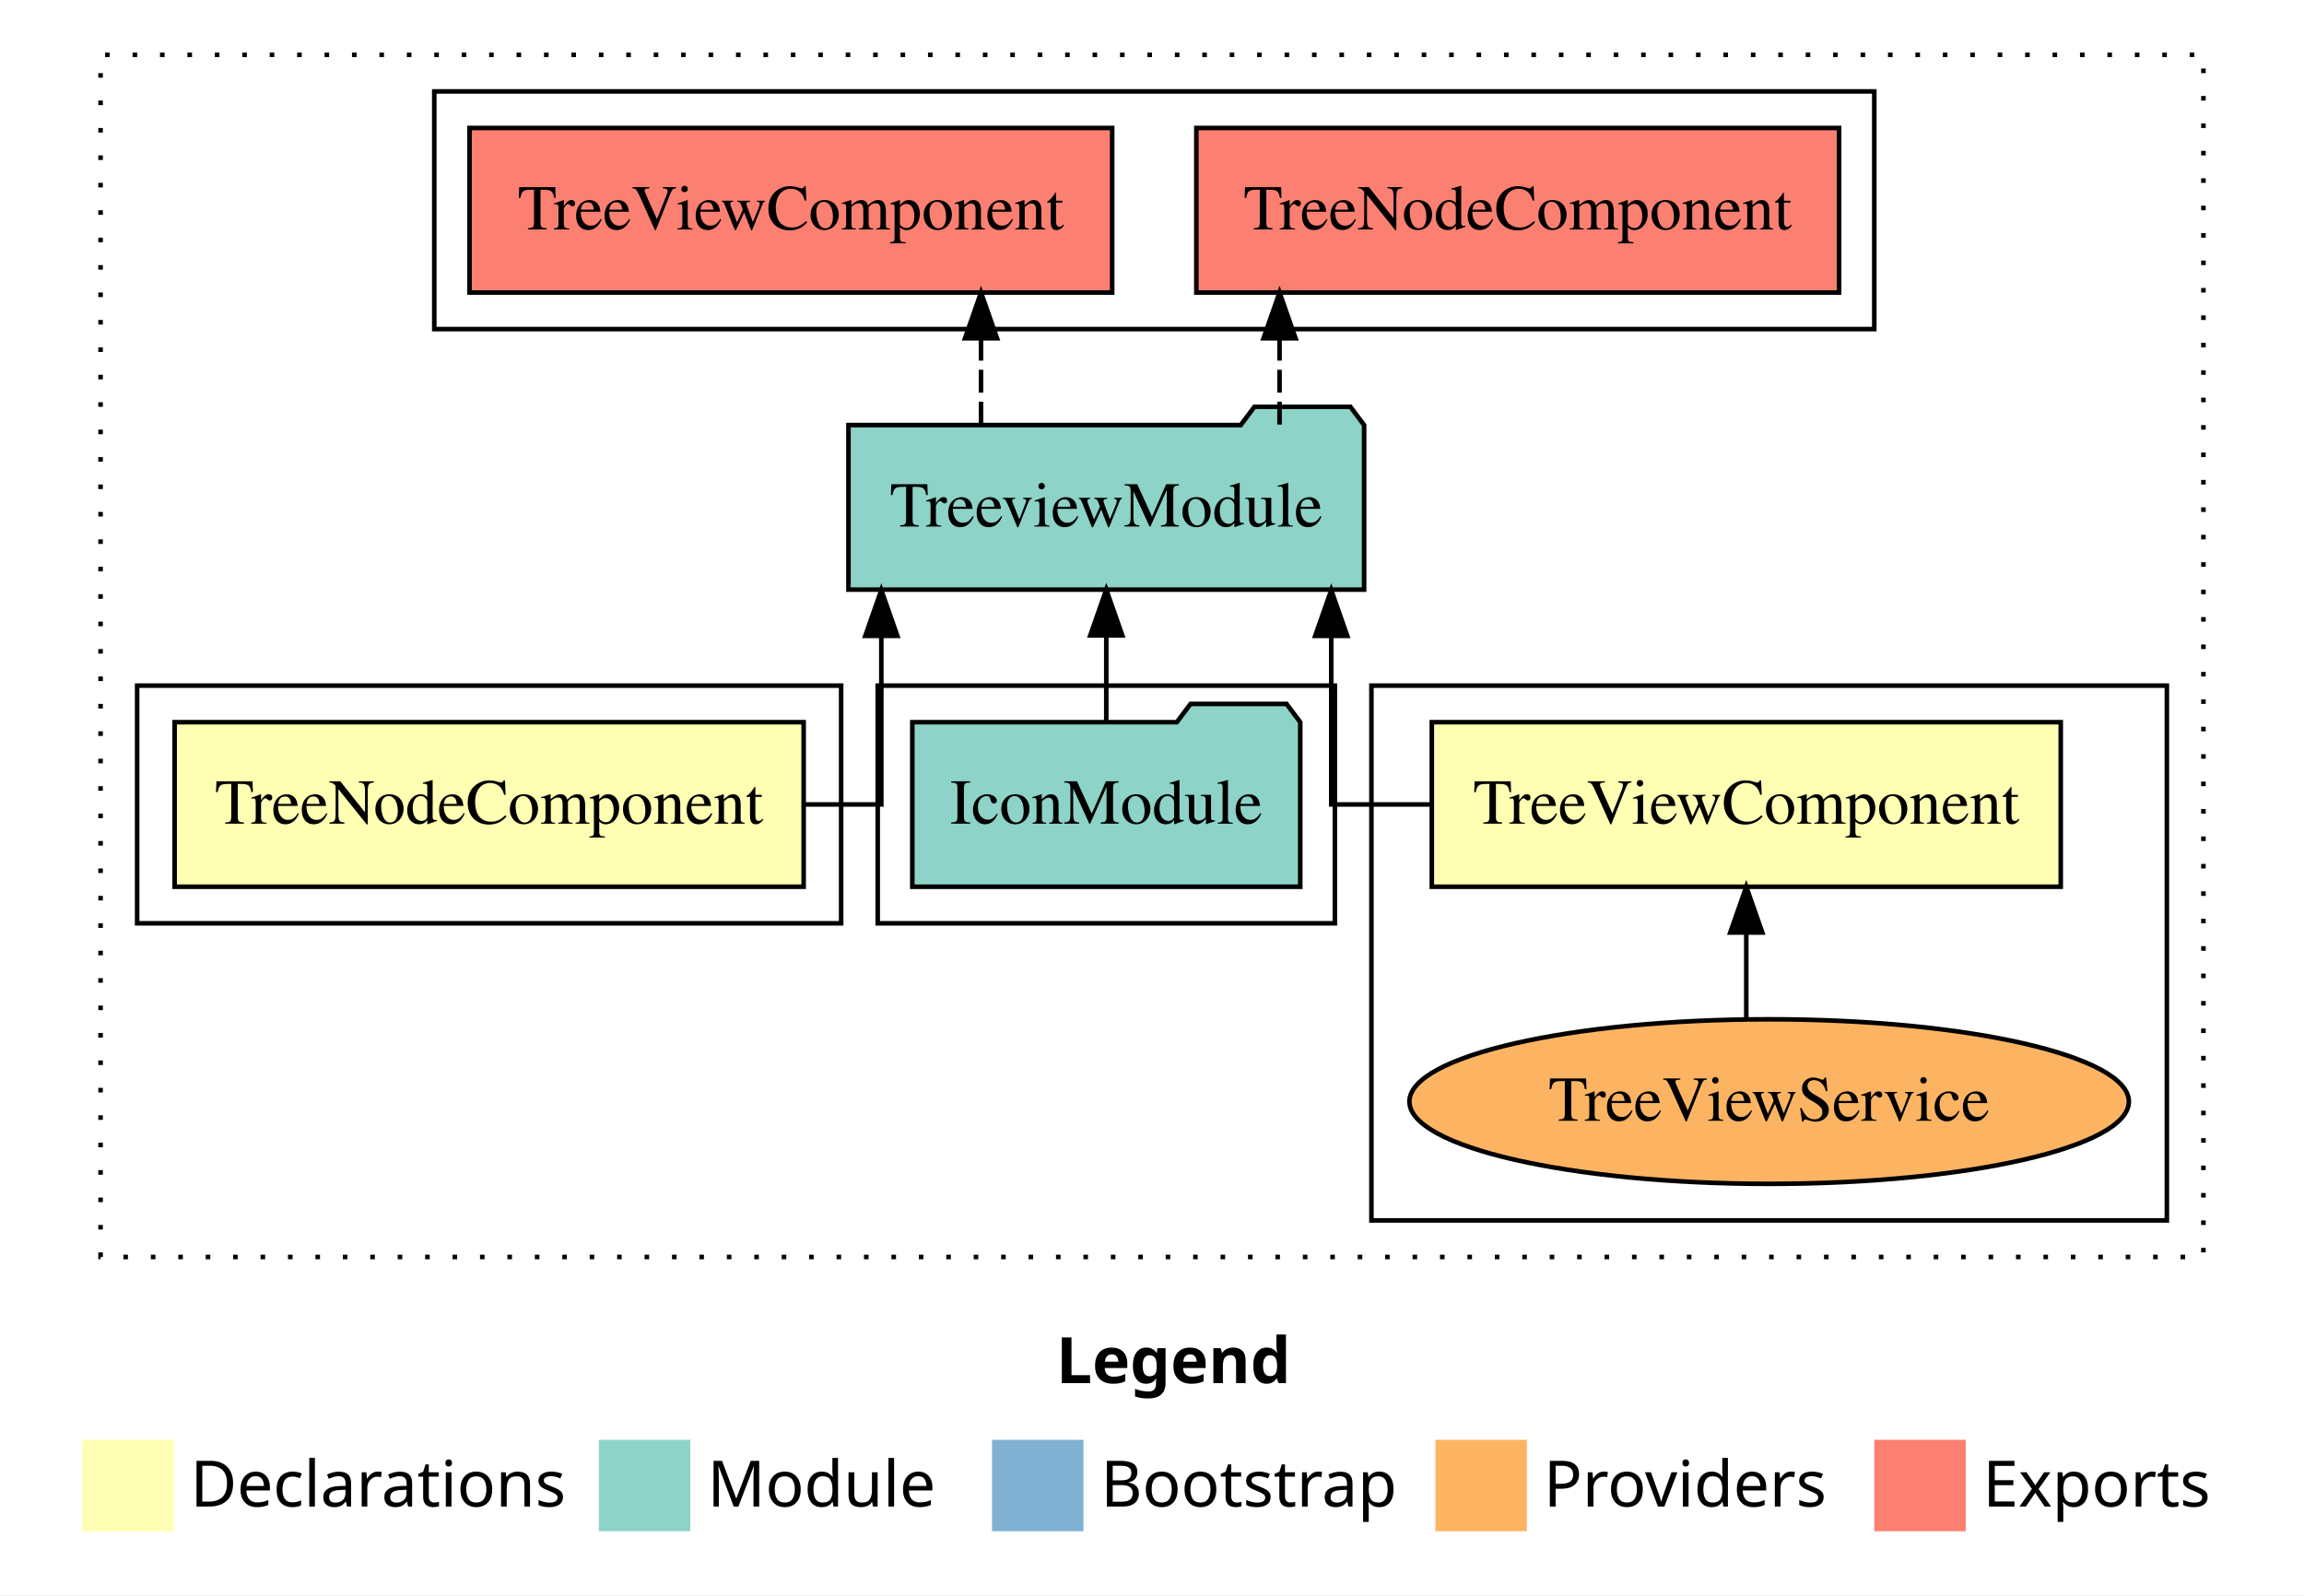
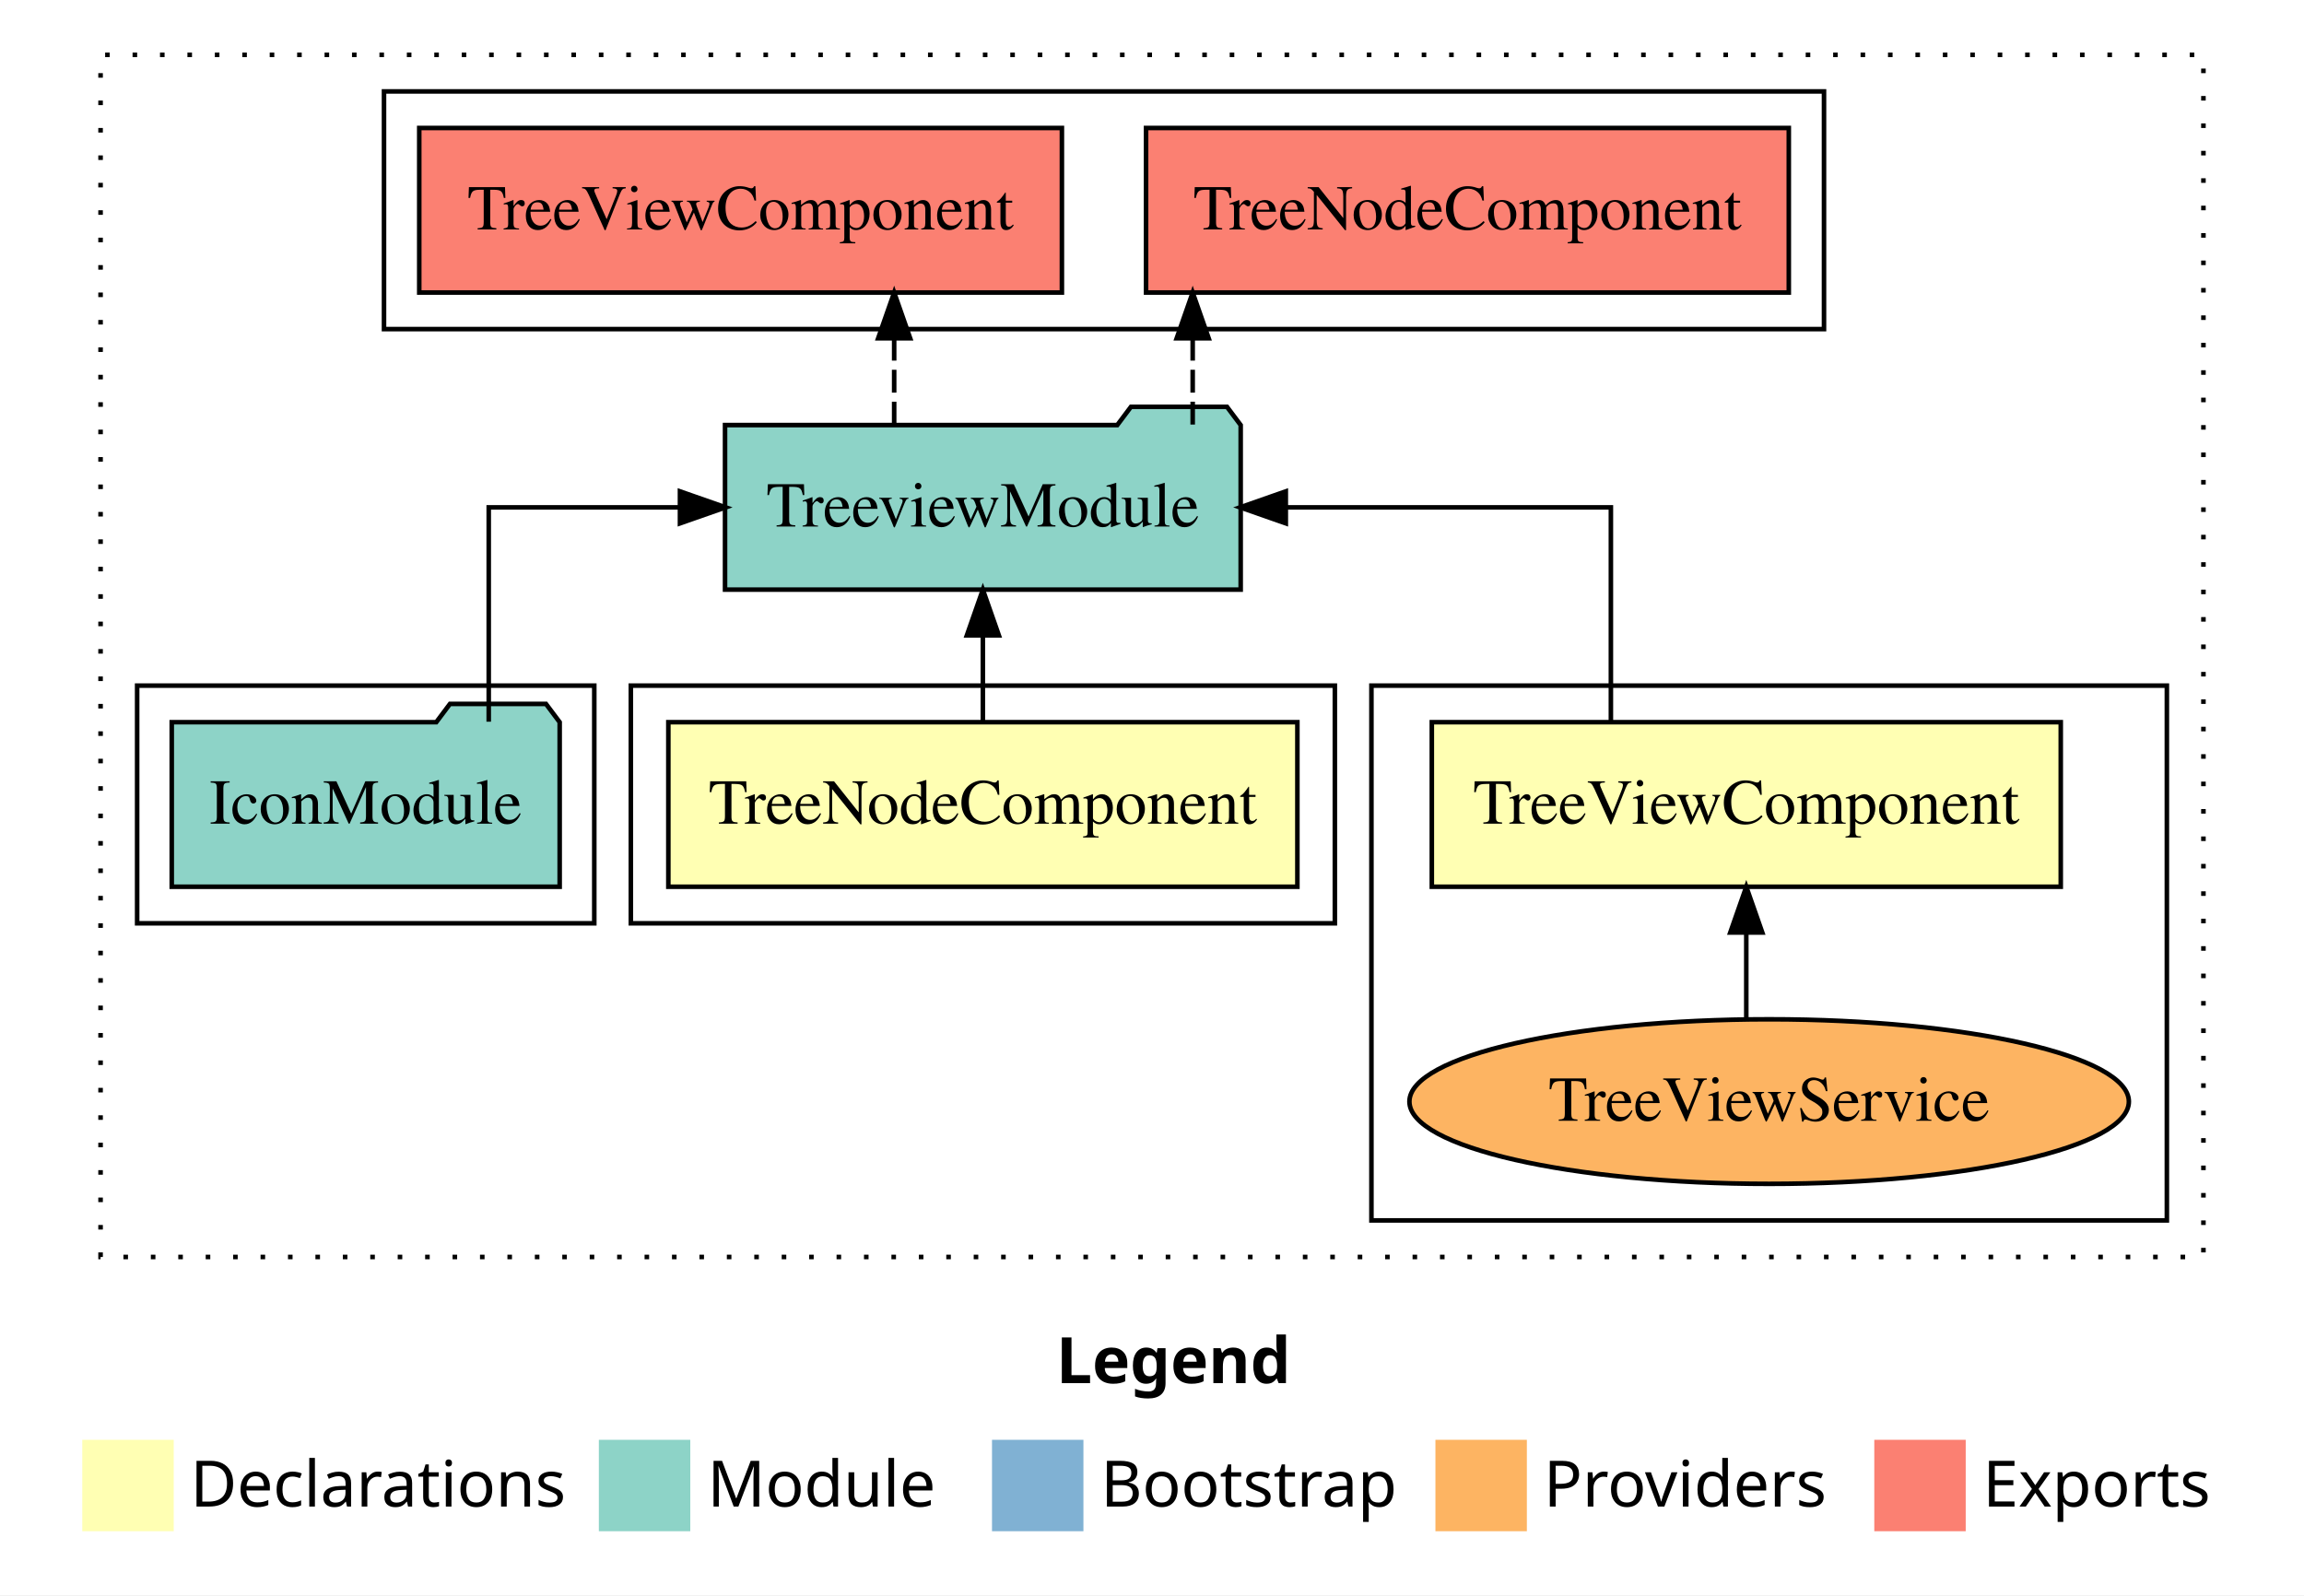
<svg xmlns="http://www.w3.org/2000/svg" width="504pt" height="349pt" viewBox="0.00 0.00 504.00 349.00">
  <g id="graph0" class="graph" transform="scale(1 1) rotate(0) translate(4 345)">
    <polygon fill="white" stroke="transparent" points="-4,4 -4,-345 500,-345 500,4 -4,4" />
    <text text-anchor="start" x="227.01" y="-42.4" font-family="Times-12" font-weight="bold" font-size="14.00">Legend</text>
    <polygon fill="#ffffb3" stroke="transparent" points="14,-10 14,-30 34,-30 34,-10 14,-10" />
    <text text-anchor="start" x="37.63" y="-15.4" font-family="Times-12" font-size="14.00">  Declarations</text>
    <polygon fill="#8dd3c7" stroke="transparent" points="127,-10 127,-30 147,-30 147,-10 127,-10" />
    <text text-anchor="start" x="150.73" y="-15.4" font-family="Times-12" font-size="14.00">  Module</text>
    <polygon fill="#80b1d3" stroke="transparent" points="213,-10 213,-30 233,-30 233,-10 213,-10" />
    <text text-anchor="start" x="236.78" y="-15.4" font-family="Times-12" font-size="14.00">  Bootstrap</text>
    <polygon fill="#fdb462" stroke="transparent" points="310,-10 310,-30 330,-30 330,-10 310,-10" />
    <text text-anchor="start" x="333.67" y="-15.4" font-family="Times-12" font-size="14.00">  Providers</text>
    <polygon fill="#fb8072" stroke="transparent" points="406,-10 406,-30 426,-30 426,-10 406,-10" />
    <text text-anchor="start" x="429.73" y="-15.4" font-family="Times-12" font-size="14.00">  Exports</text>
    <g id="clust1" class="cluster">
      <polygon fill="none" stroke="black" stroke-dasharray="1,5" points="18,-70 18,-333 478,-333 478,-70 18,-70" />
    </g>
+     <g id="clust6" class="cluster">
+       <polygon fill="none" stroke="black" points="80,-273 80,-325 395,-325 395,-273 80,-273" />
+     </g>
    <g id="clust4" class="cluster">
      <polygon fill="none" stroke="black" points="296,-78 296,-195 470,-195 470,-78 296,-78" />
    </g>
+     <g id="clust2" class="cluster">
+       <polygon fill="none" stroke="black" points="134,-143 134,-195 288,-195 288,-143 134,-143" />
+     </g>
    <g id="clust5" class="cluster">
-       <polygon fill="none" stroke="black" points="188,-143 188,-195 288,-195 288,-143 188,-143" />
-     </g>
-     <g id="clust6" class="cluster">
-       <polygon fill="none" stroke="black" points="91,-273 91,-325 406,-325 406,-273 91,-273" />
-     </g>
-     <g id="clust2" class="cluster">
-       <polygon fill="none" stroke="black" points="26,-143 26,-195 180,-195 180,-143 26,-143" />
+       <polygon fill="none" stroke="black" points="26,-143 26,-195 126,-195 126,-143 26,-143" />
    </g>
    <g id="node1" class="node">
-       <polygon fill="#ffffb3" stroke="black" points="171.8,-187 34.2,-187 34.2,-151 171.8,-151 171.8,-187" />
-       <text text-anchor="middle" x="103" y="-164.8" font-family="Times,serif" font-size="14.00">TreeNodeComponent</text>
+       <polygon fill="#ffffb3" stroke="black" points="279.8,-187 142.2,-187 142.2,-151 279.8,-151 279.8,-187" />
+       <text text-anchor="middle" x="211" y="-164.8" font-family="Times,serif" font-size="14.00">TreeNodeComponent</text>
    </g>
    <g id="node3" class="node">
-       <polygon fill="#8dd3c7" stroke="black" points="294.4,-252 291.4,-256 270.4,-256 267.4,-252 181.6,-252 181.6,-216 294.4,-216 294.4,-252" />
-       <text text-anchor="middle" x="238" y="-229.8" font-family="Times,serif" font-size="14.00">TreeviewModule</text>
+       <polygon fill="#8dd3c7" stroke="black" points="267.4,-252 264.4,-256 243.4,-256 240.4,-252 154.6,-252 154.6,-216 267.4,-216 267.4,-252" />
+       <text text-anchor="middle" x="211" y="-229.8" font-family="Times,serif" font-size="14.00">TreeviewModule</text>
    </g>
    <g id="edge1" class="edge">
-       <path fill="none" stroke="black" d="M171.84,-169C181.82,-169 188.79,-169 188.79,-169 188.79,-169 188.79,-205.89 188.79,-205.89" />
-       <polygon fill="black" stroke="black" points="185.29,-205.89 188.79,-215.89 192.29,-205.89 185.29,-205.89" />
+       <path fill="none" stroke="black" d="M211,-187.11C211,-187.11 211,-205.99 211,-205.99" />
+       <polygon fill="black" stroke="black" points="207.5,-205.99 211,-215.99 214.5,-205.99 207.5,-205.99" />
    </g>
    <g id="node2" class="node">
      <polygon fill="#ffffb3" stroke="black" points="446.79,-187 309.21,-187 309.21,-151 446.79,-151 446.79,-187" />
      <text text-anchor="middle" x="378" y="-164.8" font-family="Times,serif" font-size="14.00">TreeViewComponent</text>
    </g>
    <g id="edge2" class="edge">
-       <path fill="none" stroke="black" d="M309.19,-169C296.52,-169 287.21,-169 287.21,-169 287.21,-169 287.21,-205.89 287.21,-205.89" />
-       <polygon fill="black" stroke="black" points="283.71,-205.89 287.21,-215.89 290.71,-205.89 283.71,-205.89" />
+       <path fill="none" stroke="black" d="M348.38,-187.11C348.38,-206.34 348.38,-234 348.38,-234 348.38,-234 277.27,-234 277.27,-234" />
+       <polygon fill="black" stroke="black" points="277.27,-230.5 267.27,-234 277.27,-237.5 277.27,-230.5" />
    </g>
    <g id="node6" class="node">
-       <polygon fill="#fb8072" stroke="black" points="398.3,-317 257.7,-317 257.7,-281 398.3,-281 398.3,-317" />
-       <text text-anchor="middle" x="328" y="-294.8" font-family="Times,serif" font-size="14.00">TreeNodeComponent </text>
+       <polygon fill="#fb8072" stroke="black" points="387.3,-317 246.7,-317 246.7,-281 387.3,-281 387.3,-317" />
+       <text text-anchor="middle" x="317" y="-294.8" font-family="Times,serif" font-size="14.00">TreeNodeComponent </text>
    </g>
    <g id="edge5" class="edge">
-       <path fill="none" stroke="black" stroke-dasharray="5,2" d="M275.9,-252.11C275.9,-252.11 275.9,-270.99 275.9,-270.99" />
-       <polygon fill="black" stroke="black" points="272.4,-270.99 275.9,-280.99 279.4,-270.99 272.4,-270.99" />
+       <path fill="none" stroke="black" stroke-dasharray="5,2" d="M256.9,-252.11C256.9,-252.11 256.9,-270.99 256.9,-270.99" />
+       <polygon fill="black" stroke="black" points="253.4,-270.99 256.9,-280.99 260.4,-270.99 253.4,-270.99" />
    </g>
    <g id="node7" class="node">
-       <polygon fill="#fb8072" stroke="black" points="239.29,-317 98.71,-317 98.71,-281 239.29,-281 239.29,-317" />
-       <text text-anchor="middle" x="169" y="-294.8" font-family="Times,serif" font-size="14.00">TreeViewComponent </text>
+       <polygon fill="#fb8072" stroke="black" points="228.29,-317 87.71,-317 87.71,-281 228.29,-281 228.29,-317" />
+       <text text-anchor="middle" x="158" y="-294.8" font-family="Times,serif" font-size="14.00">TreeViewComponent </text>
    </g>
    <g id="edge6" class="edge">
-       <path fill="none" stroke="black" stroke-dasharray="5,2" d="M210.6,-252.11C210.6,-252.11 210.6,-270.99 210.6,-270.99" />
-       <polygon fill="black" stroke="black" points="207.1,-270.99 210.6,-280.99 214.1,-270.99 207.1,-270.99" />
+       <path fill="none" stroke="black" stroke-dasharray="5,2" d="M191.6,-252.11C191.6,-252.11 191.6,-270.99 191.6,-270.99" />
+       <polygon fill="black" stroke="black" points="188.1,-270.99 191.6,-280.99 195.1,-270.99 188.1,-270.99" />
    </g>
    <g id="node4" class="node">
      <ellipse fill="#fdb462" stroke="black" cx="383" cy="-104" rx="78.69" ry="18" />
      <text text-anchor="middle" x="383" y="-99.8" font-family="Times,serif" font-size="14.00">TreeViewService</text>
    </g>
    <g id="edge3" class="edge">
      <path fill="none" stroke="black" d="M378,-122.11C378,-122.11 378,-140.99 378,-140.99" />
      <polygon fill="black" stroke="black" points="374.5,-140.99 378,-150.99 381.5,-140.99 374.5,-140.99" />
    </g>
    <g id="node5" class="node">
-       <polygon fill="#8dd3c7" stroke="black" points="280.43,-187 277.43,-191 256.43,-191 253.43,-187 195.57,-187 195.57,-151 280.43,-151 280.43,-187" />
-       <text text-anchor="middle" x="238" y="-164.8" font-family="Times,serif" font-size="14.00">IconModule</text>
+       <polygon fill="#8dd3c7" stroke="black" points="118.43,-187 115.43,-191 94.43,-191 91.43,-187 33.57,-187 33.57,-151 118.43,-151 118.43,-187" />
+       <text text-anchor="middle" x="76" y="-164.8" font-family="Times,serif" font-size="14.00">IconModule</text>
    </g>
    <g id="edge4" class="edge">
-       <path fill="none" stroke="black" d="M238,-187.11C238,-187.11 238,-205.99 238,-205.99" />
-       <polygon fill="black" stroke="black" points="234.5,-205.99 238,-215.99 241.5,-205.99 234.5,-205.99" />
+       <path fill="none" stroke="black" d="M102.91,-187.11C102.91,-206.34 102.91,-234 102.91,-234 102.91,-234 144.74,-234 144.74,-234" />
+       <polygon fill="black" stroke="black" points="144.74,-237.5 154.74,-234 144.74,-230.5 144.74,-237.5" />
    </g>
  </g>
</svg>
